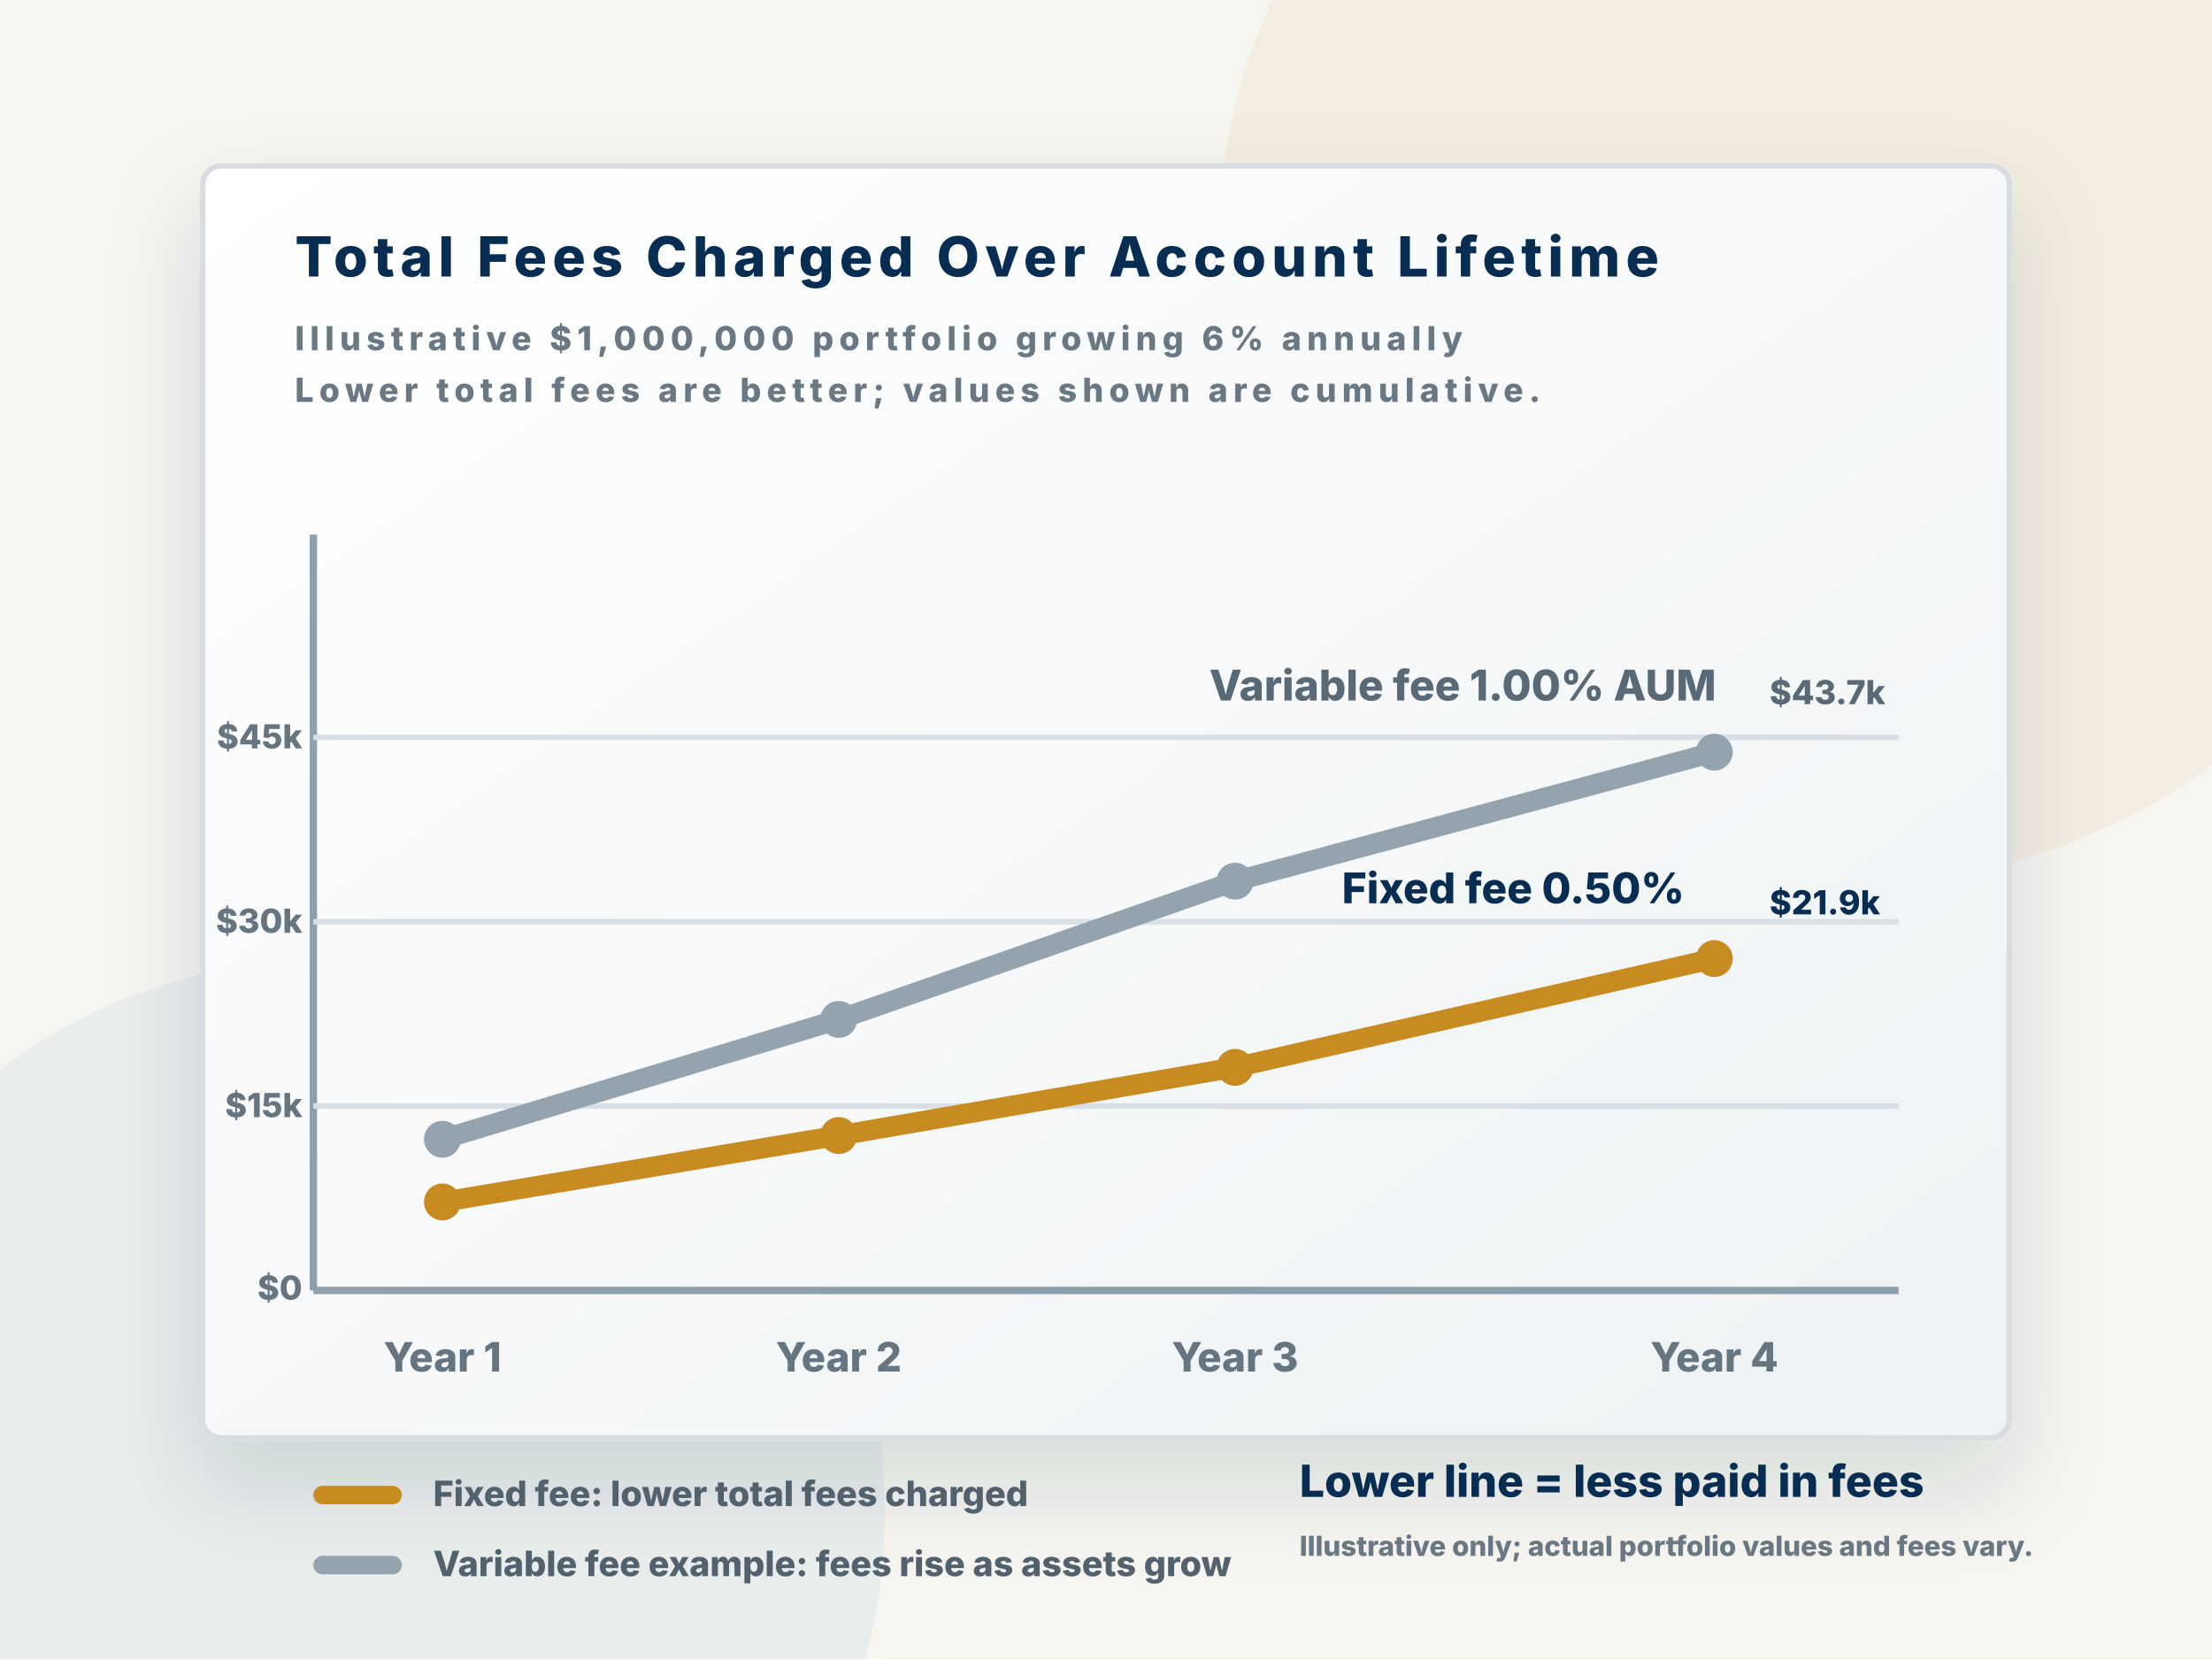
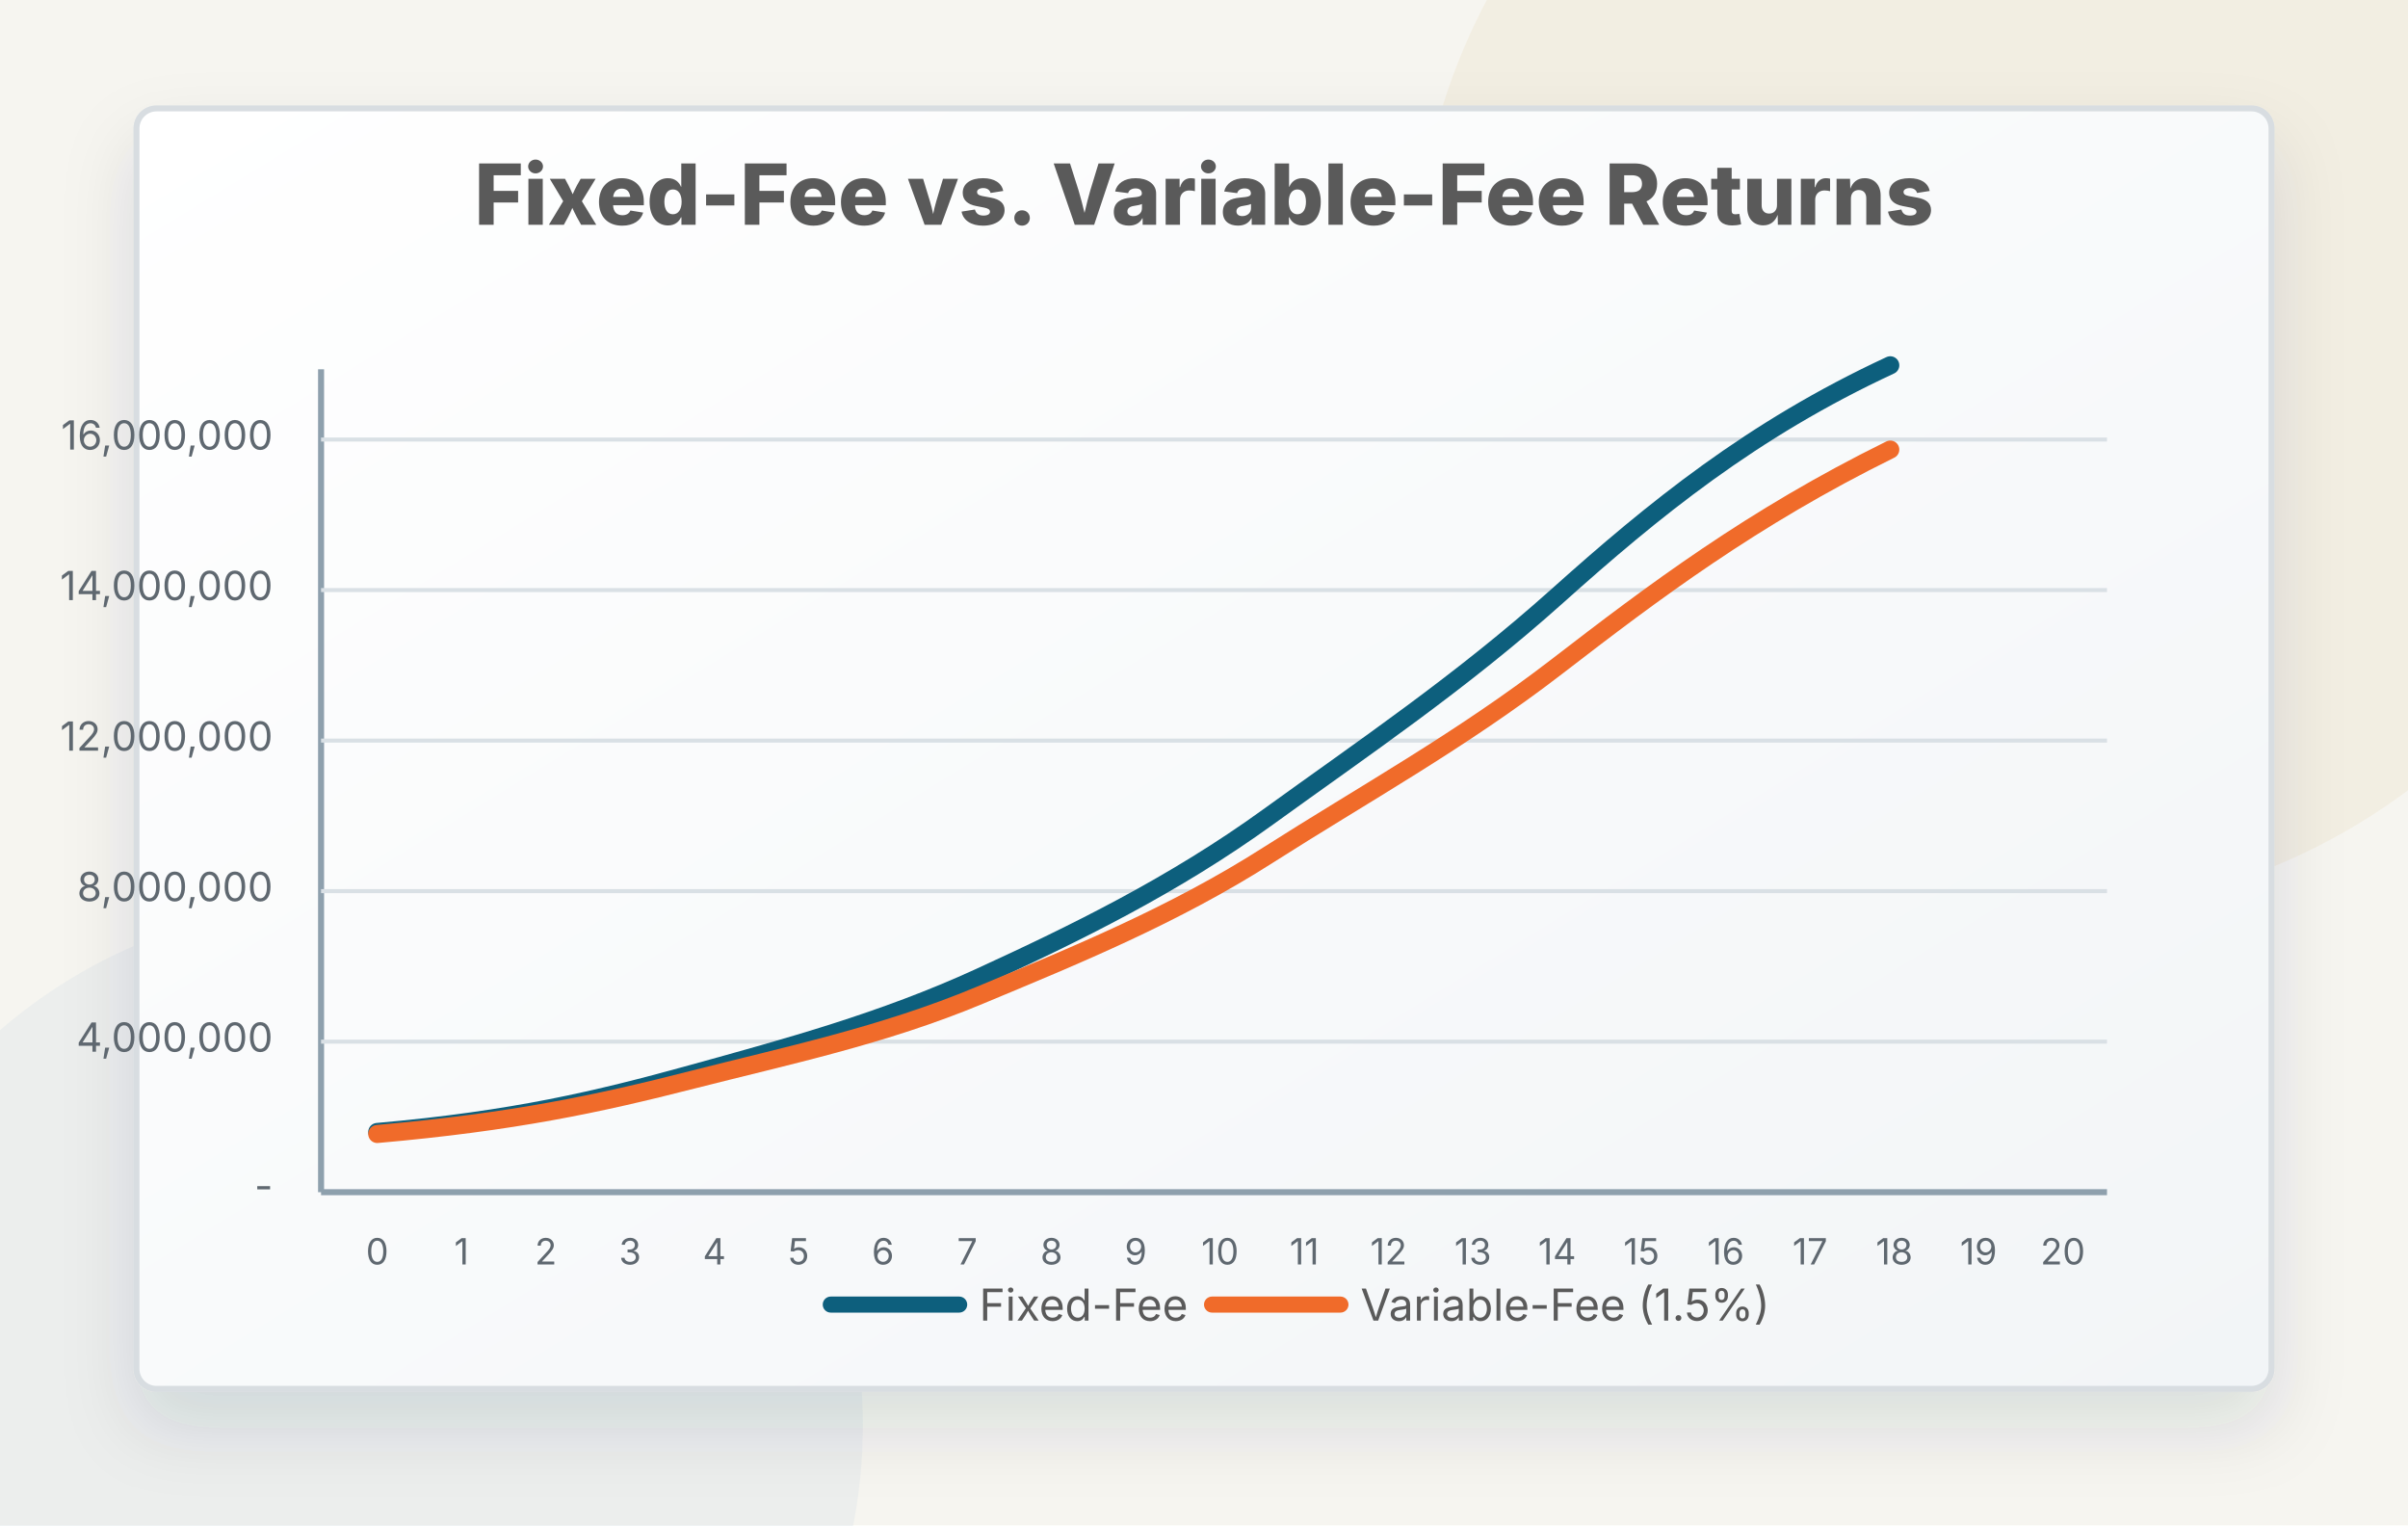
- <svg xmlns="http://www.w3.org/2000/svg" viewBox="0 0 1200 900" role="img" aria-labelledby="title desc">
+ <svg xmlns="http://www.w3.org/2000/svg" viewBox="0 0 1200 760" role="img" aria-labelledby="title desc">
  <defs>
    <linearGradient id="paper" x1="0" x2="1" y1="0" y2="1">
      <stop offset="0" stop-color="#ffffff" />
-       <stop offset="1" stop-color="#eef2f4" />
+       <stop offset="1" stop-color="#f2f5f7" />
    </linearGradient>
    <filter id="shadow" x="-20%" y="-20%" width="140%" height="140%">
-       <feDropShadow dx="0" dy="24" stdDeviation="24" flood-color="#082d52" flood-opacity=".13" />
+       <feDropShadow dx="0" dy="18" stdDeviation="18" flood-color="#082d52" flood-opacity=".12" />
    </filter>
  </defs>
-   <rect width="1200" height="900" fill="#f6f5f0" />
-   <circle cx="1000" cy="140" r="340" fill="#e9d9b9" opacity=".28" />
-   <circle cx="180" cy="820" r="300" fill="#d6e0e6" opacity=".38" />
+   <rect width="1200" height="760" fill="#f6f5f0" />
+   <circle cx="1015" cy="145" r="310" fill="#e9d9b9" opacity=".26" />
+   <circle cx="170" cy="710" r="260" fill="#d6e0e6" opacity=".32" />
  <g filter="url(#shadow)">
-     <rect x="110" y="90" width="980" height="690" rx="10" fill="url(#paper)" stroke="#d8dde1" stroke-width="3" />
+     <rect x="68" y="54" width="1064" height="638" rx="10" fill="url(#paper)" stroke="#d8dde1" stroke-width="3" />
  </g>
-   <g font-family="Inter, Arial, sans-serif" font-weight="800" letter-spacing="3">
-     <text x="160" y="150" fill="#082d52" font-size="30">Total Fees Charged Over Account Lifetime</text>
-     <text x="160" y="190" fill="#6a7883" font-size="18">Illustrative $1,000,000 portfolio growing 6% annually</text>
-     <text x="160" y="218" fill="#6a7883" font-size="18">Lower total fees are better; values shown are cumulative.</text>
+   <g font-family="Inter, Arial, sans-serif" font-weight="800">
+     <text x="600" y="112" text-anchor="middle" fill="#5a5a5a" font-size="42">Fixed-Fee vs. Variable-Fee Returns</text>
  </g>
-   <g transform="translate(170 270)" font-family="Inter, Arial, sans-serif">
-     <path d="M0 430H860" stroke="#8ea0ad" stroke-width="4" />
-     <path d="M0 430V20" stroke="#8ea0ad" stroke-width="4" />
-     <path d="M0 330H860M0 230H860M0 130H860" stroke="#d9e0e5" stroke-width="3" />
-     <g fill="#667580" font-size="18" font-weight="800">
-       <text x="-6" y="136" text-anchor="end">$45k</text>
-       <text x="-6" y="236" text-anchor="end">$30k</text>
-       <text x="-6" y="336" text-anchor="end">$15k</text>
-       <text x="-6" y="435" text-anchor="end">$0</text>
+   <g transform="translate(160 164)" font-family="Inter, Arial, sans-serif">
+     <path d="M0 430H890" stroke="#8ea0ad" stroke-width="3" />
+     <path d="M0 430V20" stroke="#8ea0ad" stroke-width="3" />
+     <path d="M0 355H890M0 280H890M0 205H890M0 130H890M0 55H890" stroke="#d9e0e5" stroke-width="2" />
+     <g fill="#5f6870" font-size="20">
+       <text x="-24" y="60" text-anchor="end">16,000,000</text>
+       <text x="-24" y="135" text-anchor="end">14,000,000</text>
+       <text x="-24" y="210" text-anchor="end">12,000,000</text>
+       <text x="-24" y="285" text-anchor="end">8,000,000</text>
+       <text x="-24" y="360" text-anchor="end">4,000,000</text>
+       <text x="-24" y="434" text-anchor="end">-</text>
    </g>
-     <path d="M70 382L285 346L500 309L760 250" fill="none" stroke="#c88b21" stroke-width="11" stroke-linecap="round" stroke-linejoin="round" />
-     <path d="M70 348L285 283L500 208L760 138" fill="none" stroke="#94a3ae" stroke-width="11" stroke-linecap="round" stroke-linejoin="round" />
-     <g>
-       <circle cx="70" cy="382" r="10" fill="#c88b21" />
-       <circle cx="285" cy="346" r="10" fill="#c88b21" />
-       <circle cx="500" cy="309" r="10" fill="#c88b21" />
-       <circle cx="760" cy="250" r="10" fill="#c88b21" />
-       <circle cx="70" cy="348" r="10" fill="#94a3ae" />
-       <circle cx="285" cy="283" r="10" fill="#94a3ae" />
-       <circle cx="500" cy="208" r="10" fill="#94a3ae" />
-       <circle cx="760" cy="138" r="10" fill="#94a3ae" />
-     </g>
-     <g font-weight="800" text-anchor="middle">
-       <text x="70" y="474" fill="#667580" font-size="22">Year 1</text>
-       <text x="285" y="474" fill="#667580" font-size="22">Year 2</text>
-       <text x="500" y="474" fill="#667580" font-size="22">Year 3</text>
-       <text x="760" y="474" fill="#667580" font-size="22">Year 4</text>
-       <text x="790" y="226" text-anchor="start" fill="#082d52" font-size="18">$21.9k</text>
-       <text x="790" y="112" text-anchor="start" fill="#596a76" font-size="18">$43.7k</text>
-       <text x="558" y="220" text-anchor="start" fill="#082d52" font-size="23">Fixed fee 0.50%</text>
-       <text x="486" y="110" text-anchor="start" fill="#596a76" font-size="23">Variable fee 1.00% AUM</text>
+     <path d="M28 400 C96 394 138 384 185 371 S280 345 328 323 S425 277 472 243 S568 176 616 133 S713 50 782 18" fill="none" stroke="#0d5f7d" stroke-width="9" stroke-linecap="round" />
+     <path d="M28 401 C96 395 138 386 185 374 S280 352 328 332 S425 292 472 262 S568 205 616 168 S713 94 782 60" fill="none" stroke="#f06b2a" stroke-width="9" stroke-linecap="round" />
+     <g fill="#5f6870" font-size="18">
+       <text x="28" y="466" text-anchor="middle">0</text>
+       <text x="70" y="466" text-anchor="middle">1</text>
+       <text x="112" y="466" text-anchor="middle">2</text>
+       <text x="154" y="466" text-anchor="middle">3</text>
+       <text x="196" y="466" text-anchor="middle">4</text>
+       <text x="238" y="466" text-anchor="middle">5</text>
+       <text x="280" y="466" text-anchor="middle">6</text>
+       <text x="322" y="466" text-anchor="middle">7</text>
+       <text x="364" y="466" text-anchor="middle">8</text>
+       <text x="406" y="466" text-anchor="middle">9</text>
+       <text x="448" y="466" text-anchor="middle">10</text>
+       <text x="490" y="466" text-anchor="middle">11</text>
+       <text x="532" y="466" text-anchor="middle">12</text>
+       <text x="574" y="466" text-anchor="middle">13</text>
+       <text x="616" y="466" text-anchor="middle">14</text>
+       <text x="658" y="466" text-anchor="middle">15</text>
+       <text x="700" y="466" text-anchor="middle">16</text>
+       <text x="742" y="466" text-anchor="middle">17</text>
+       <text x="784" y="466" text-anchor="middle">18</text>
+       <text x="826" y="466" text-anchor="middle">19</text>
+       <text x="868" y="466" text-anchor="middle">20</text>
    </g>
  </g>
-   <g font-family="Inter, Arial, sans-serif" font-size="19" font-weight="800" fill="#52616c">
-     <rect x="170" y="806" width="48" height="10" rx="5" fill="#c88b21" />
-     <text x="235" y="817">Fixed fee: lower total fees charged</text>
-     <rect x="170" y="844" width="48" height="10" rx="5" fill="#94a3ae" />
-     <text x="235" y="855">Variable fee example: fees rise as assets grow</text>
-     <text x="705" y="812" fill="#082d52" font-size="24">Lower line = less paid in fees</text>
-     <text x="705" y="844" fill="#6a7883" font-size="15">Illustrative only; actual portfolio values and fees vary.</text>
+   <g font-family="Inter, Arial, sans-serif" font-size="22" fill="#5a5a5a">
+     <rect x="410" y="646" width="72" height="8" rx="4" fill="#0d5f7d" />
+     <text x="488" y="658">Fixed-Fee</text>
+     <rect x="600" y="646" width="72" height="8" rx="4" fill="#f06b2a" />
+     <text x="678" y="658">Variable-Fee (1.5%)</text>
  </g>
</svg>
